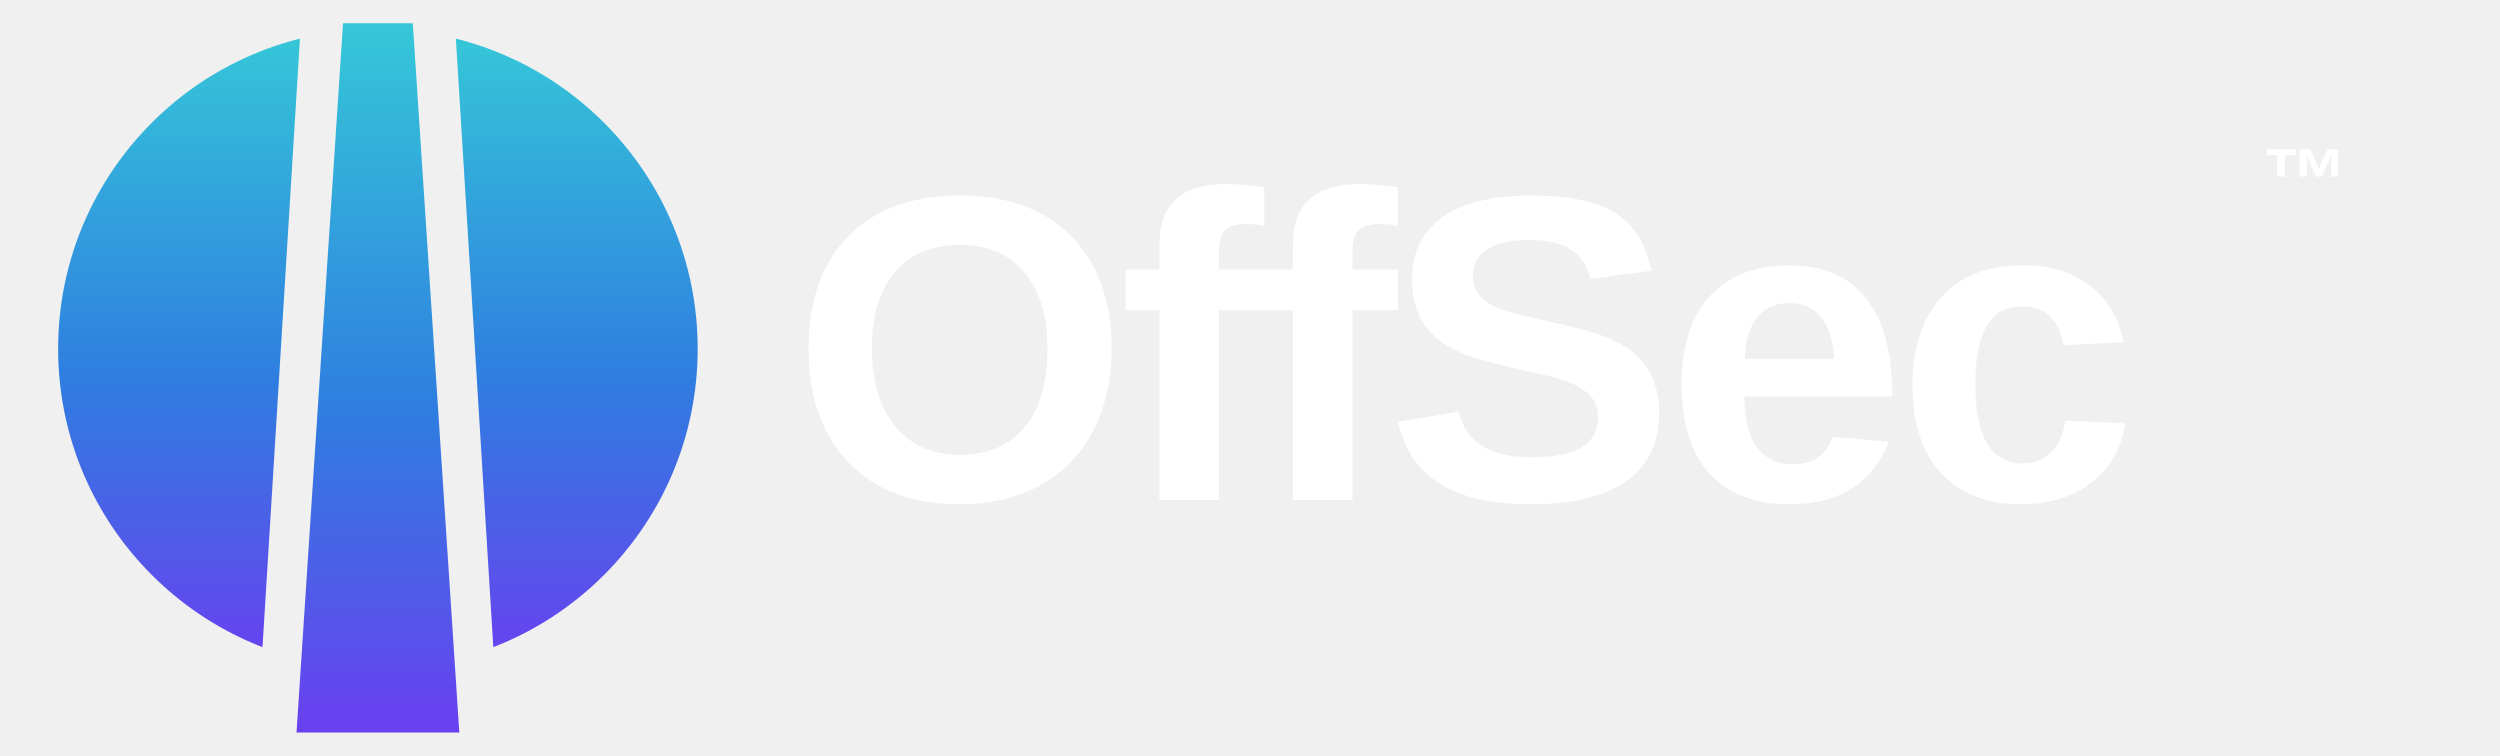
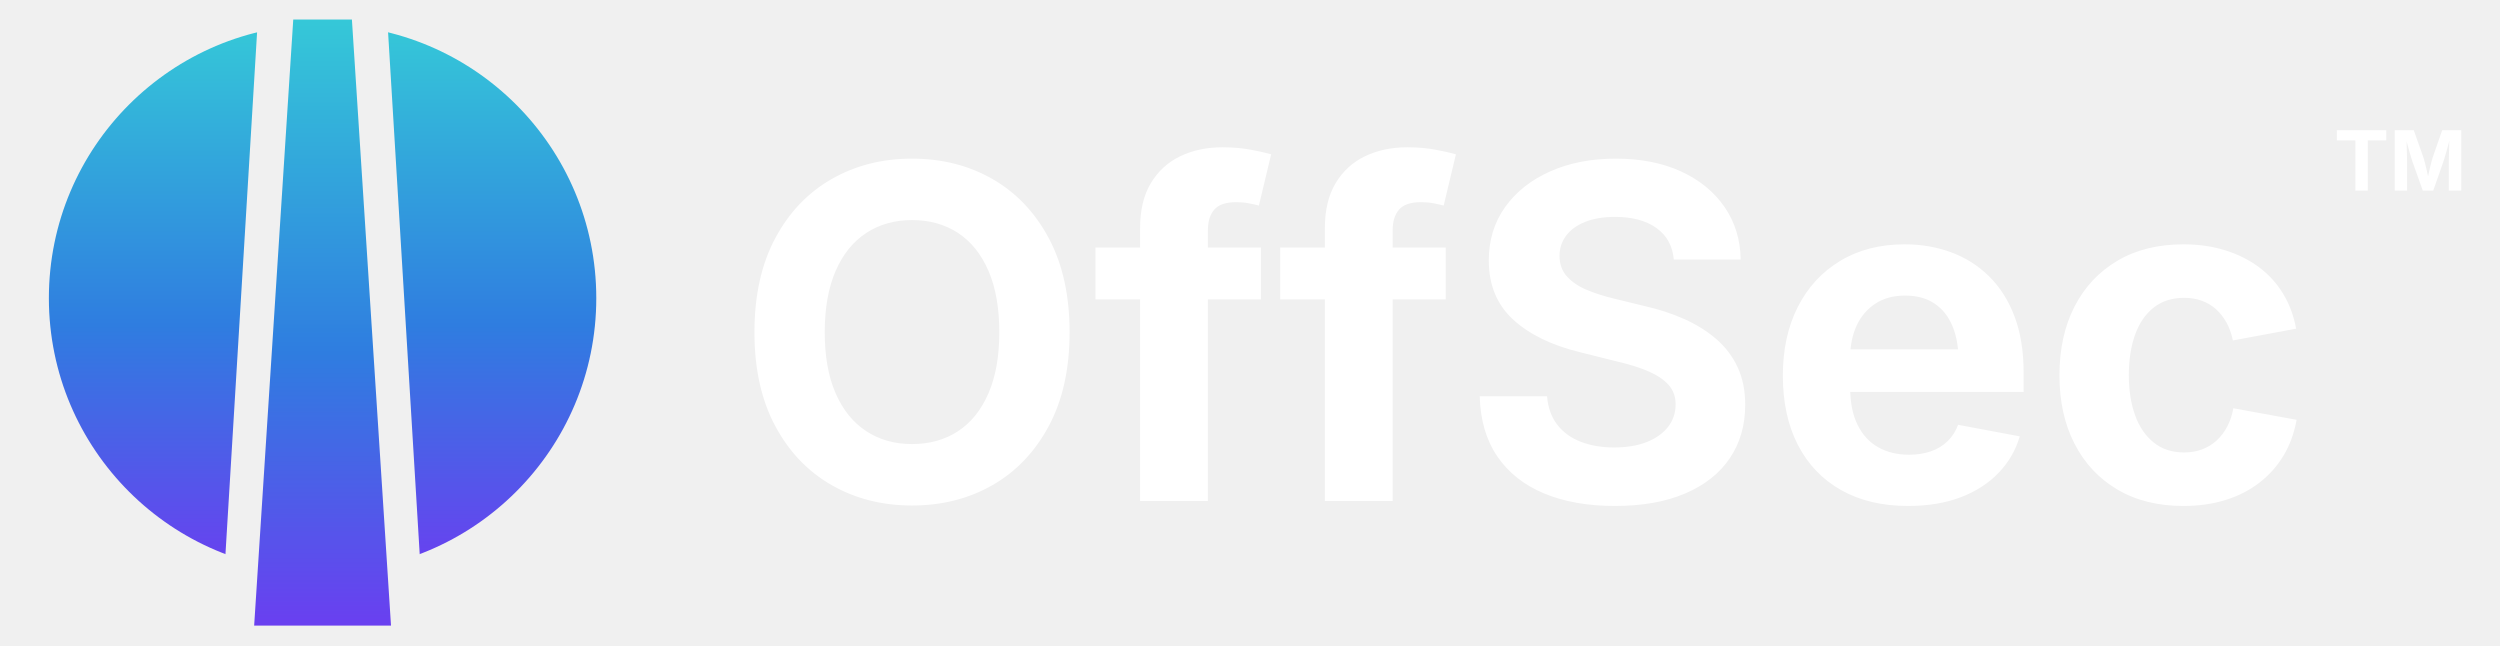
- <svg xmlns="http://www.w3.org/2000/svg" viewBox="0 0 860 260" width="860" height="260" role="img" aria-label="OffSec">
+ <svg xmlns="http://www.w3.org/2000/svg" viewBox="0 0 1023 264" width="1023" height="264" role="img" aria-label="OffSec">
  <defs>
    <linearGradient id="offsec-g" x1="0" y1="0" x2="0" y2="1">
      <stop offset="0" stop-color="#35c8d8" />
      <stop offset="0.55" stop-color="#2f7de0" />
      <stop offset="1" stop-color="#6a3ff0" />
    </linearGradient>
    <mask id="offsec-cut">
-       <rect x="0" y="0" width="860" height="260" fill="#fff" />
-       <polygon points="104,0 156,0 172,260 88,260" fill="#000" />
+       <rect x="0" y="0" width="1023" height="264" fill="#fff" />
+       <polygon points="106,0 158,0 174,264 90,264" fill="#000" />
    </mask>
  </defs>
-   <circle cx="130" cy="120" r="110" fill="url(#offsec-g)" mask="url(#offsec-cut)" />
-   <polygon points="118,8 142,8 158,252 102,252" fill="url(#offsec-g)" />
-   <text x="272" y="172" font-family="'Segoe UI', 'Helvetica Neue', Arial, sans-serif" font-size="150" font-weight="800" letter-spacing="-4" fill="#ffffff">OffSec</text>
-   <text x="778" y="72" font-family="'Segoe UI', 'Helvetica Neue', Arial, sans-serif" font-size="30" font-weight="600" fill="#ffffff">™</text>
+   <circle cx="132" cy="122" r="112" fill="url(#offsec-g)" mask="url(#offsec-cut)" />
+   <polygon points="120,8 144,8 160,256 104,256" fill="url(#offsec-g)" />
+   <path fill="#ffffff" d="M373.198 206.855Q354.922 206.855 340.31 198.506Q325.698 190.156 317.209 174.292Q308.721 158.428 308.721 135.977Q308.721 113.433 317.209 97.522Q325.698 81.611 340.31 73.262Q354.922 64.912 373.198 64.912Q391.567 64.912 406.133 73.262Q420.698 81.611 429.187 97.522Q437.676 113.433 437.676 135.977Q437.676 158.428 429.187 174.292Q420.698 190.156 406.133 198.506Q391.567 206.855 373.198 206.855ZM373.198 181.714Q383.96 181.714 391.985 176.472Q400.01 171.23 404.463 160.979Q408.916 150.728 408.916 135.977Q408.916 121.04 404.463 110.789Q400.01 100.537 391.985 95.295Q383.96 90.054 373.198 90.054Q362.529 90.054 354.458 95.342Q346.387 100.63 341.934 110.881Q337.48 121.133 337.48 135.977Q337.48 150.728 341.934 160.933Q346.387 171.138 354.458 176.426Q362.529 181.714 373.198 181.714Z M515.977 101.279V122.524H448.252V101.279ZM466.528 205.0V93.301Q466.528 82.261 470.935 74.932Q475.342 67.603 482.949 63.938Q490.557 60.273 500.205 60.273Q506.792 60.273 512.219 61.34Q517.646 62.407 520.151 63.149L515.142 84.116Q513.379 83.652 511.013 83.188Q508.647 82.725 505.864 82.725Q499.556 82.725 496.912 85.74Q494.268 88.755 494.268 94.229V205.0Z M591.587 101.279V122.524H523.862V101.279ZM542.139 205.0V93.301Q542.139 82.261 546.545 74.932Q550.952 67.603 558.56 63.938Q566.167 60.273 575.815 60.273Q582.402 60.273 587.83 61.34Q593.257 62.407 595.762 63.149L590.752 84.116Q588.989 83.652 586.624 83.188Q584.258 82.725 581.475 82.725Q575.166 82.725 572.522 85.74Q569.878 88.755 569.878 94.229V205.0Z M660.796 207.041Q644.189 207.041 631.897 201.938Q619.604 196.836 612.739 186.816Q605.874 176.797 605.503 162.139H633.057Q633.613 169.097 637.231 173.782Q640.85 178.467 646.88 180.786Q652.91 183.105 660.518 183.105Q668.125 183.105 673.738 180.925Q679.351 178.745 682.505 174.756Q685.659 170.767 685.659 165.479Q685.659 160.747 682.83 157.546Q680.0 154.346 674.712 152.026Q669.424 149.707 661.816 147.944L646.602 144.141Q629.067 139.873 619.141 130.735Q609.214 121.597 609.214 106.567Q609.214 94.043 615.94 84.673Q622.666 75.303 634.402 70.107Q646.138 64.912 661.167 64.912Q676.475 64.912 687.886 70.154Q699.297 75.396 705.698 84.719Q712.1 94.043 712.285 106.196H684.917Q684.175 97.847 677.82 93.301Q671.465 88.755 660.889 88.755Q653.745 88.755 648.643 90.796Q643.54 92.837 640.85 96.455Q638.159 100.073 638.159 104.712Q638.159 109.814 641.267 113.201Q644.375 116.587 649.431 118.674Q654.487 120.762 660.332 122.153L672.856 125.215Q681.577 127.163 689.092 130.503Q696.606 133.843 702.266 138.713Q707.925 143.584 711.033 150.264Q714.141 156.943 714.141 165.664Q714.141 178.188 707.832 187.512Q701.523 196.836 689.556 201.938Q677.588 207.041 660.796 207.041Z M780.752 207.041Q764.888 207.041 753.384 200.547Q741.88 194.053 735.71 182.085Q729.541 170.117 729.541 153.696Q729.541 137.646 735.664 125.586Q741.787 113.525 753.013 106.753Q764.238 99.98 779.36 99.98Q789.565 99.98 798.379 103.228Q807.192 106.475 813.872 113.015Q820.552 119.556 824.309 129.39Q828.066 139.224 828.066 152.583V160.376H740.952V142.935H814.429L801.44 147.573Q801.44 139.502 798.982 133.518Q796.523 127.534 791.653 124.241Q786.782 120.947 779.546 120.947Q772.402 120.947 767.346 124.287Q762.29 127.627 759.692 133.333Q757.095 139.038 757.095 146.367V158.706Q757.095 167.705 760.11 173.828Q763.125 179.951 768.552 183.013Q773.979 186.074 781.216 186.074Q786.133 186.074 790.122 184.683Q794.111 183.291 796.941 180.554Q799.771 177.817 801.255 173.828L826.489 178.56Q823.984 187.095 817.769 193.542Q811.553 199.99 802.229 203.516Q792.905 207.041 780.752 207.041Z M893.472 207.041Q877.793 207.041 866.428 200.315Q855.063 193.589 848.894 181.575Q842.725 169.561 842.725 153.604Q842.725 137.461 848.894 125.447Q855.063 113.433 866.428 106.707Q877.793 99.98 893.472 99.98Q902.656 99.98 910.449 102.393Q918.242 104.805 924.272 109.258Q930.303 113.711 934.199 120.112Q938.096 126.514 939.58 134.492L913.696 139.316Q912.861 135.234 911.099 132.034Q909.336 128.833 906.831 126.56Q904.326 124.287 901.033 123.081Q897.739 121.875 893.75 121.875Q886.328 121.875 881.272 125.864Q876.216 129.854 873.665 136.997Q871.113 144.141 871.113 153.511Q871.113 162.788 873.665 169.885Q876.216 176.982 881.272 181.064Q886.328 185.146 893.75 185.146Q897.739 185.146 901.079 183.894Q904.419 182.642 907.017 180.276Q909.614 177.91 911.377 174.57Q913.14 171.23 913.882 167.056L939.766 171.787Q938.281 180.044 934.385 186.492Q930.488 192.939 924.458 197.578Q918.428 202.217 910.588 204.629Q902.749 207.041 893.472 207.041Z" />
+   <path fill="#ffffff" d="M956.247 57.464V53.264H976.451V57.464H968.897V78.0H963.817V57.464Z M979.938 78.0V53.264H987.707L991.725 64.619Q991.974 65.416 992.297 66.678Q992.621 67.939 992.953 69.4Q993.285 70.861 993.576 72.239Q993.866 73.617 994.049 74.63H993.069Q993.252 73.634 993.542 72.264Q993.833 70.895 994.165 69.434Q994.497 67.973 994.821 66.694Q995.145 65.416 995.394 64.619L999.345 53.264H1007.147V78.0H1002.051V66.329Q1002.051 65.532 1002.084 64.32Q1002.117 63.108 1002.15 61.706Q1002.184 60.303 1002.217 58.883Q1002.25 57.464 1002.267 56.202H1002.582Q1002.267 57.58 1001.885 59.049Q1001.503 60.519 1001.113 61.896Q1000.723 63.274 1000.374 64.428Q1000.025 65.582 999.776 66.329L995.676 78.0H991.409L987.242 66.329Q986.993 65.582 986.645 64.445Q986.296 63.308 985.906 61.93Q985.516 60.552 985.117 59.083Q984.719 57.613 984.354 56.202H984.752Q984.769 57.397 984.802 58.809Q984.835 60.22 984.876 61.639Q984.918 63.059 984.943 64.279Q984.968 65.499 984.968 66.329V78.0Z" />
</svg>
